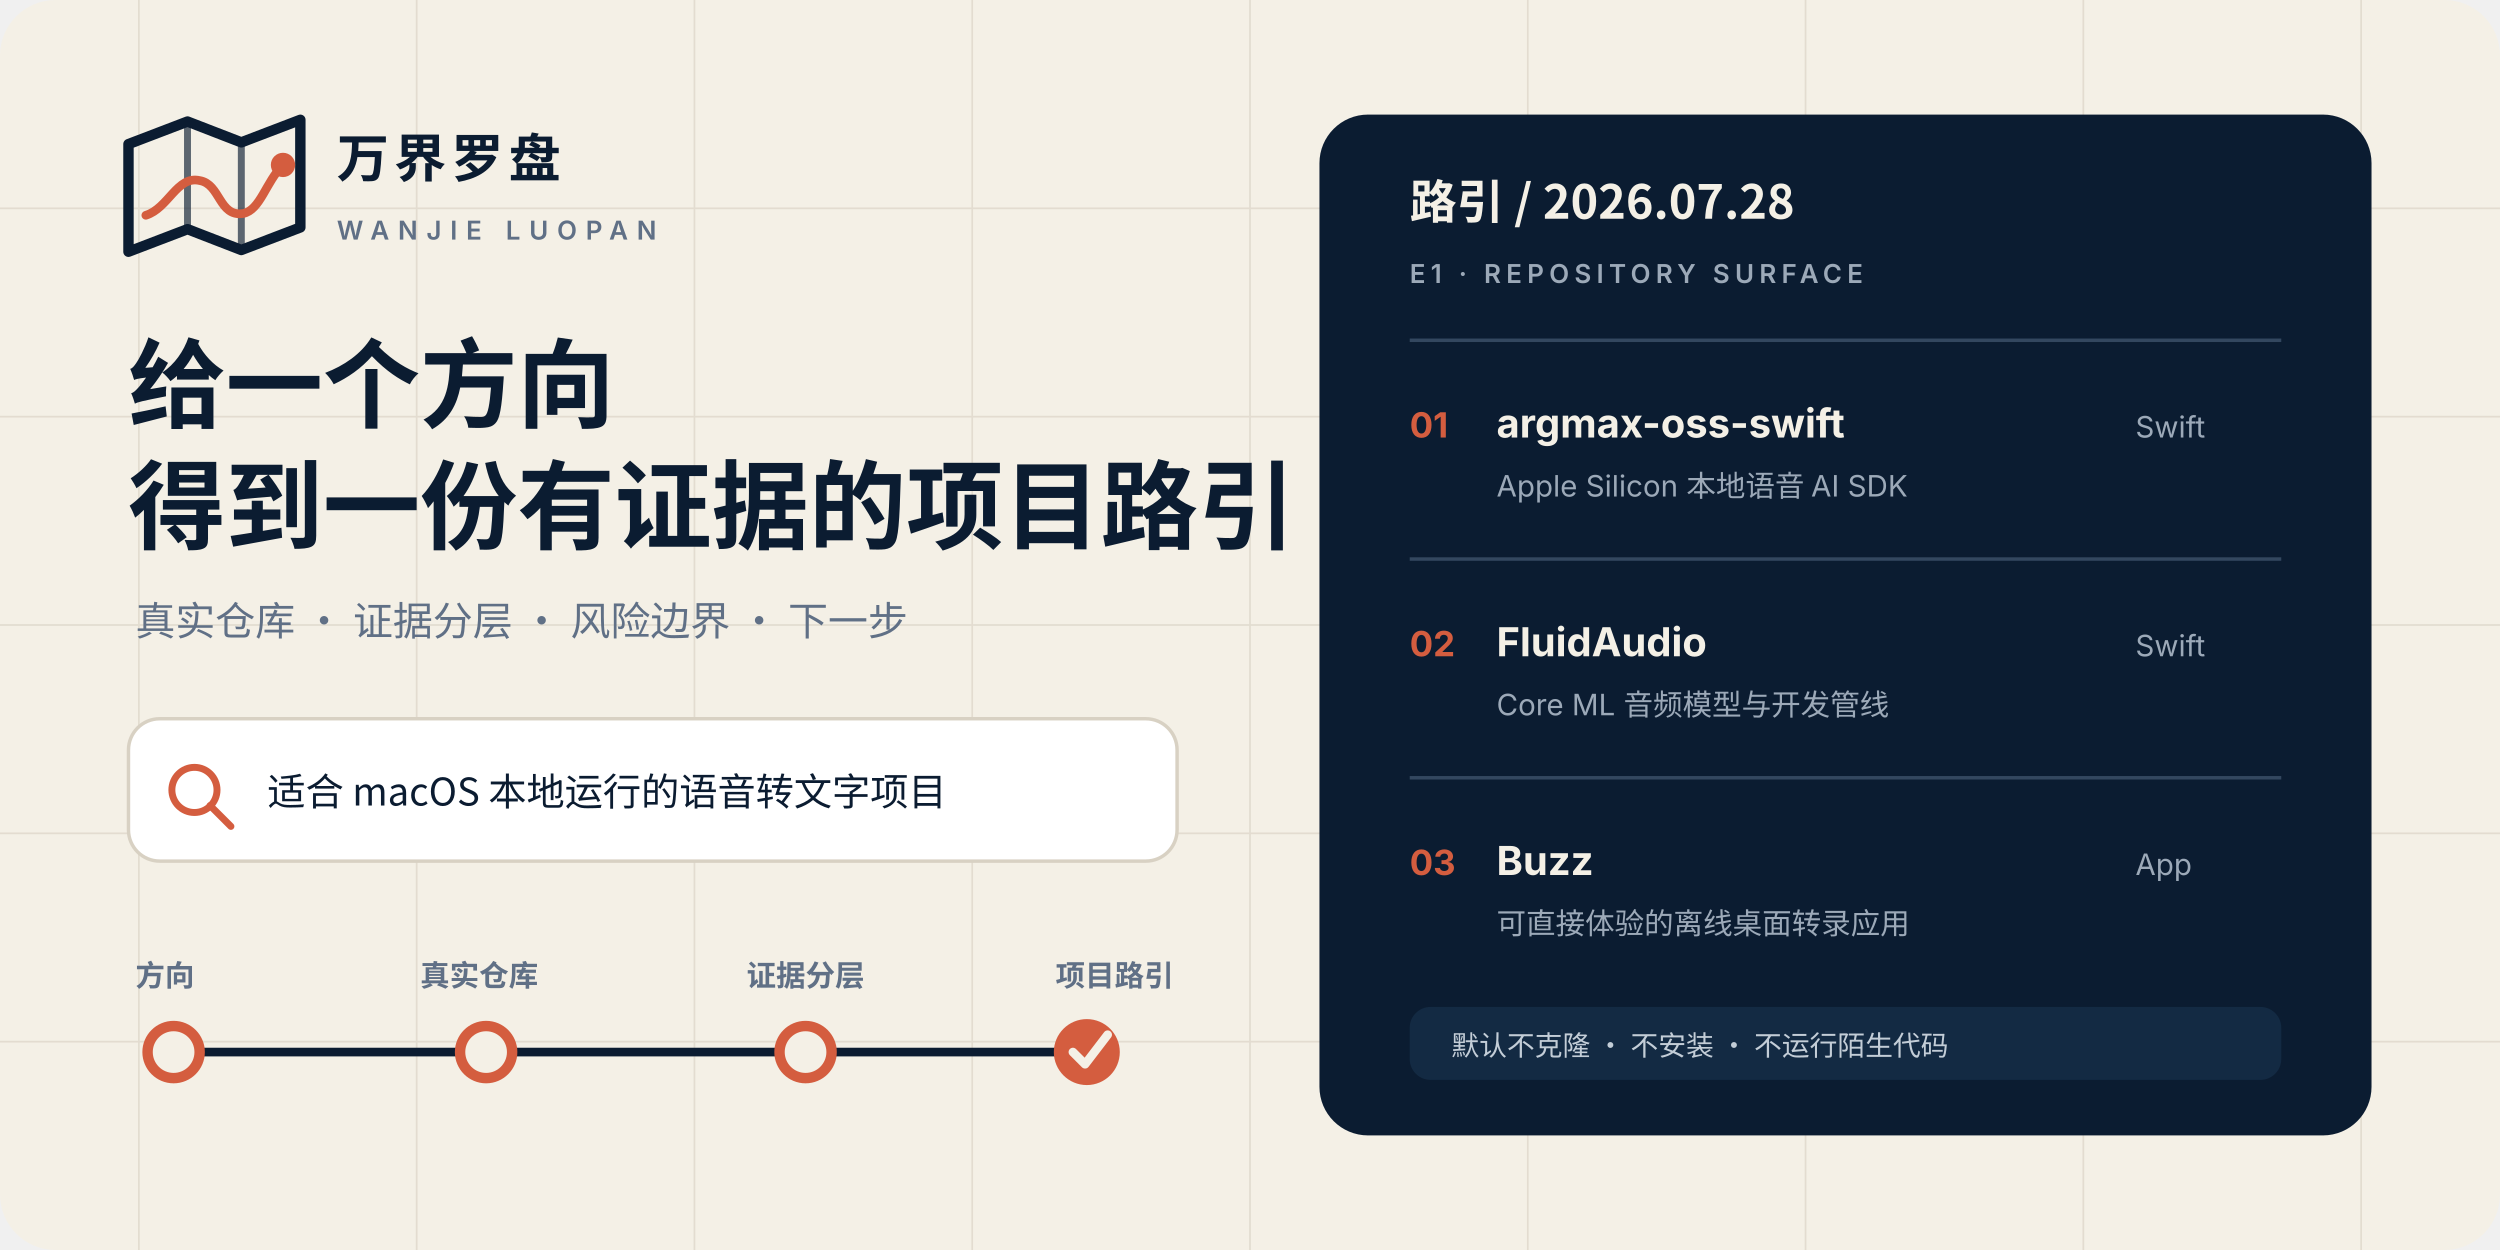
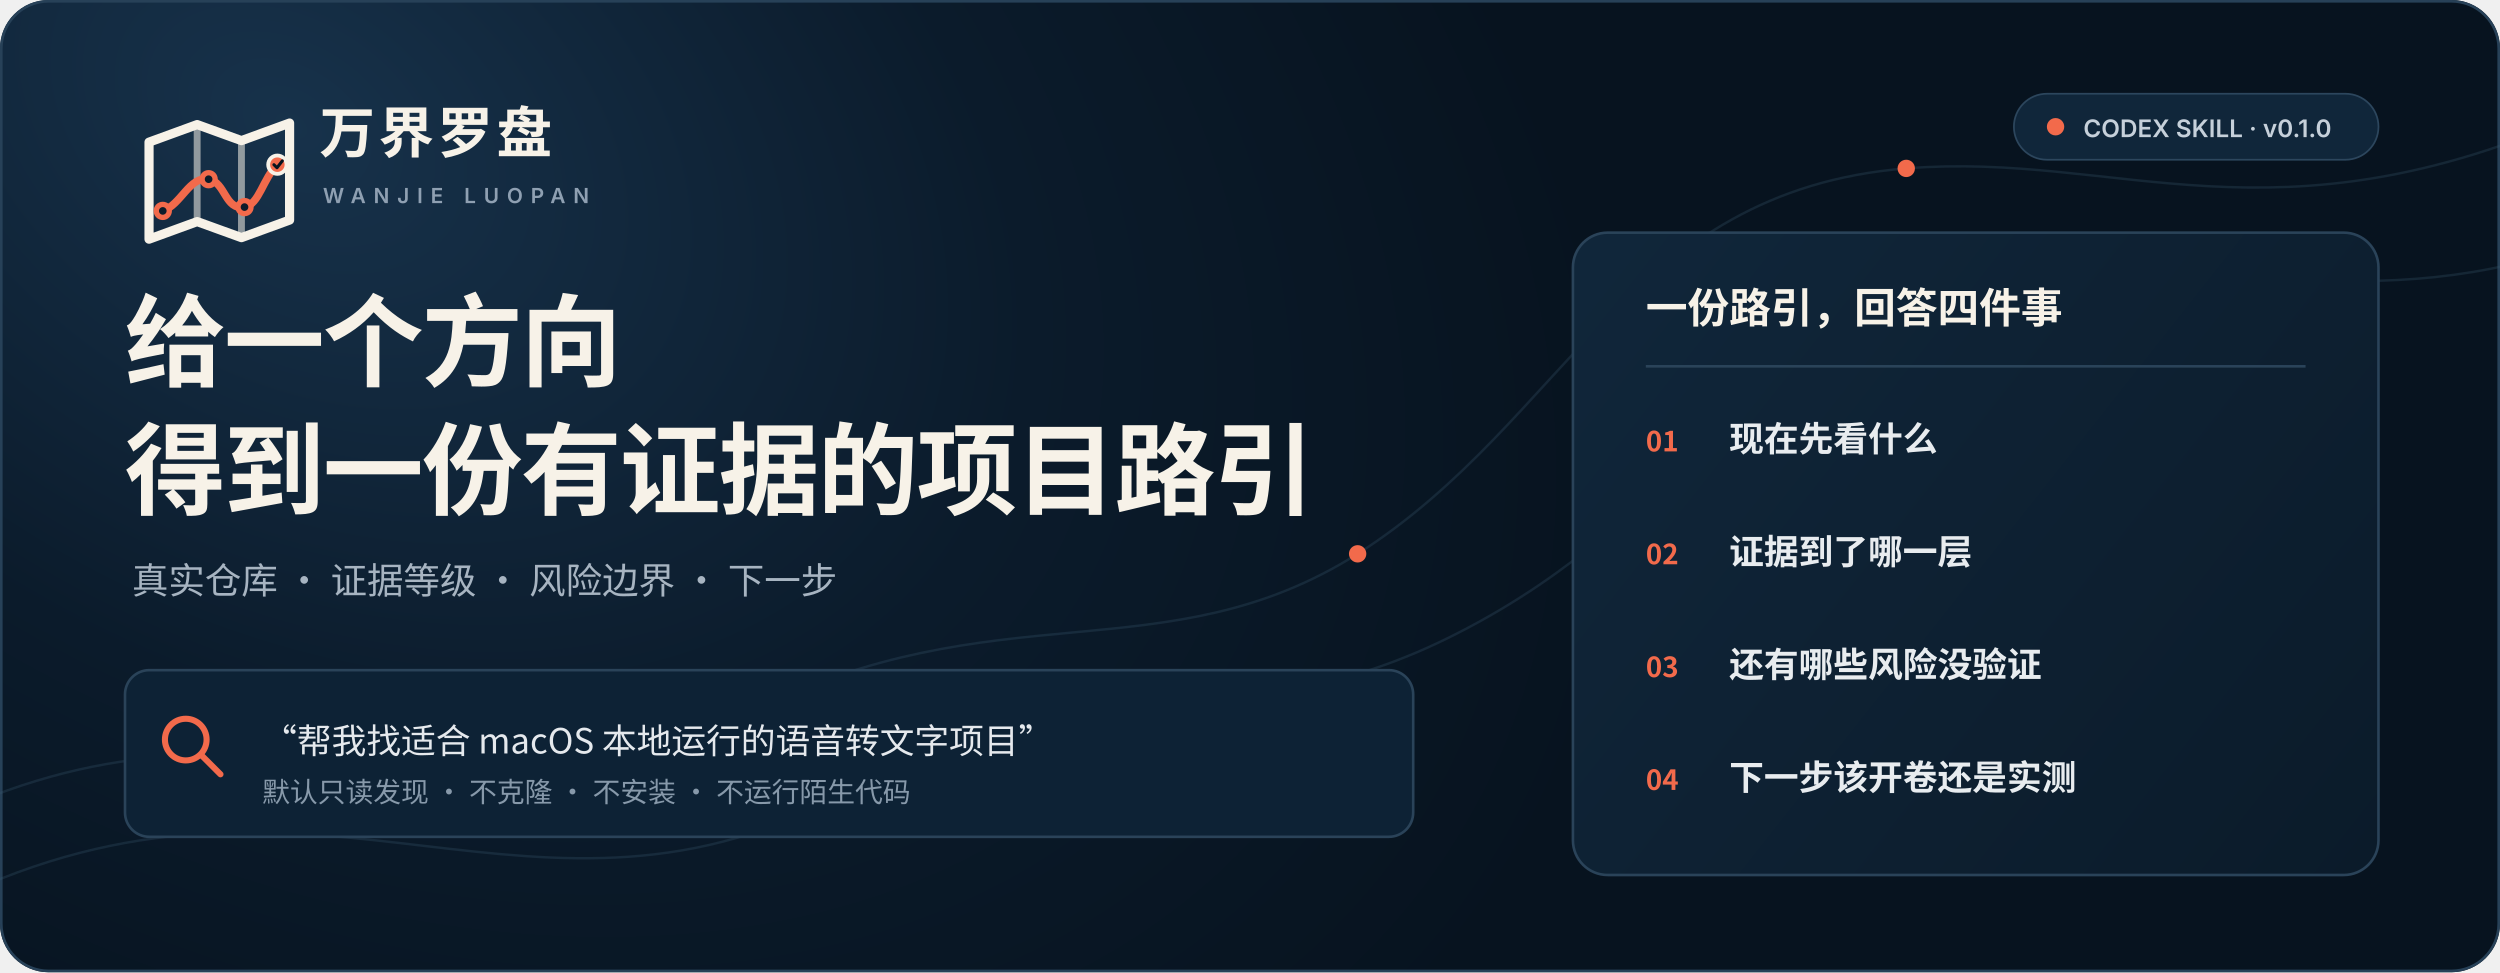
- <svg xmlns="http://www.w3.org/2000/svg" width="1440" height="720" viewBox="0 0 1440 720" role="img" aria-labelledby="title desc">
-   <rect width="1440" height="720" rx="32" fill="#F4F0E6" />
-   <g stroke="#D8D1C3" stroke-width="1" opacity=".62">
-     <path d="M80 0v720M240 0v720M400 0v720M560 0v720M720 0v720M880 0v720M1040 0v720M1200 0v720M1360 0v720" />
-     <path d="M0 120h1440M0 240h1440M0 360h1440M0 480h1440M0 600h1440" />
+ <svg xmlns="http://www.w3.org/2000/svg" width="1440" height="560" viewBox="0 0 1440 560" role="img" aria-labelledby="title desc">
+   <defs>
+     <radialGradient id="glow" cx="0" cy="0" r="1" gradientTransform="translate(170 72) rotate(31) scale(830 570)" gradientUnits="userSpaceOnUse">
+       <stop stop-color="#17324B" />
+       <stop offset=".55" stop-color="#0B1B2B" />
+       <stop offset="1" stop-color="#07131F" />
+     </radialGradient>
+     <linearGradient id="panel" x1="920" y1="146" x2="1368" y2="500" gradientUnits="userSpaceOnUse">
+       <stop stop-color="#10263A" />
+       <stop offset="1" stop-color="#0B1B2A" />
+     </linearGradient>
+   </defs>
+   <rect width="1440" height="560" rx="28" fill="url(#glow)" />
+   <rect x=".75" y=".75" width="1438.5" height="558.5" rx="27.25" fill="none" stroke="#274158" stroke-width="1.5" />
+   <g fill="none" stroke="#3A5870" stroke-width="1.4" opacity=".28">
+     <path d="M-40 474C156 378 252 500 431 411c143-72 240-22 351-92 121-77 155-209 316-222 123-10 211 48 390-32" />
+     <path d="M-18 514c203-92 328 40 506-58 141-77 222-25 351-91 138-70 170-178 303-203 117-22 213 24 340-20" />
  </g>
-   <g transform="translate(74 58)">
-     <path d="M0 25 34 12l31 12 34-13v62L65 86 34 74 0 87Z" fill="none" stroke="#0B1C31" stroke-width="6" stroke-linejoin="round" />
-     <path d="M34 12v62M65 24v62" stroke="#0B1C31" stroke-width="4" opacity=".65" />
-     <path d="M10 66c13-4 18-23 31-20 12 2 11 21 25 19 10-2 13-18 23-28" fill="none" stroke="#D45D3F" stroke-width="5" stroke-linecap="round" />
-     <circle cx="89" cy="37" r="7" fill="#D45D3F" />
+   <g fill="#F26A4B">
+     <circle cx="431" cy="411" r="5" />
+     <circle cx="782" cy="319" r="5" />
+     <circle cx="1098" cy="97" r="5" />
  </g>
-   <text x="194" y="102" fill="#0B1C31" font-family="PingFang SC, Noto Sans CJK SC, Microsoft YaHei, sans-serif" font-size="30" font-weight="700" letter-spacing="3">万界罗盘</text>
-   <text x="194" y="138" fill="#607086" font-family="Avenir Next, Inter, sans-serif" font-size="15" font-weight="600" letter-spacing="5">WANJIE LUOPAN</text>
-   <text x="74" y="242" fill="#0B1C31" font-family="PingFang SC, Noto Sans CJK SC, Microsoft YaHei, sans-serif" font-size="56" font-weight="750">给一个方向</text>
-   <text x="74" y="312" fill="#0B1C31" font-family="PingFang SC, Noto Sans CJK SC, Microsoft YaHei, sans-serif" font-size="56" font-weight="750">得到一份有证据的项目路引</text>
-   <text x="78" y="366" fill="#607086" font-family="PingFang SC, Noto Sans CJK SC, Microsoft YaHei, sans-serif" font-size="23">真实仓库 · 证据分层 · 风险边界 · 下一步</text>
-   <rect x="74" y="414" width="604" height="82" rx="18" fill="#FFFFFF" stroke="#D8D1C3" stroke-width="2" />
-   <circle cx="112" cy="455" r="13" fill="none" stroke="#D45D3F" stroke-width="4" />
-   <path d="m121 464 12 12" stroke="#D45D3F" stroke-width="4" stroke-linecap="round" />
-   <text x="154" y="464" fill="#0B1C31" font-family="PingFang SC, Noto Sans CJK SC, Microsoft YaHei, sans-serif" font-size="22">适合 macOS 本地运行的语音转文字项目</text>
+   <g transform="translate(70 48) scale(.22)" fill="none" stroke-linecap="round" stroke-linejoin="round">
+     <path d="M72 154 198 108l116 42 126-46v254l-126 46-116-42-126 46Z" stroke="#F7F2E8" stroke-width="24" />
+     <path d="M198 108v254M314 150v254" stroke="#F7F2E8" stroke-width="18" opacity=".55" />
+     <path d="M108 334c48-16 70-92 120-83 45 8 42 82 94 73 39-7 48-75 86-111" stroke="#F26A4B" stroke-width="20" />
+     <circle cx="108" cy="334" r="17" fill="#0C1C2B" stroke="#F26A4B" stroke-width="14" />
+     <circle cx="228" cy="251" r="17" fill="#0C1C2B" stroke="#F26A4B" stroke-width="14" />
+     <circle cx="322" cy="324" r="17" fill="#0C1C2B" stroke="#F26A4B" stroke-width="14" />
+     <circle cx="408" cy="213" r="24" fill="#F26A4B" stroke="#F7F2E8" stroke-width="10" />
+     <path d="m399 213 8 8 14-18" stroke="#07131F" stroke-width="8" />
+   </g>
+   <text x="184" y="88" fill="#F7F2E8" font-family="PingFang SC, Noto Sans CJK SC, Microsoft YaHei, sans-serif" font-size="32" font-weight="650" letter-spacing="2">万界罗盘</text>
+   <text x="186" y="117" fill="#8FA0B2" font-family="Avenir Next, Inter, sans-serif" font-size="12" font-weight="600" letter-spacing="4.5">WANJIE LUOPAN</text>
+   <rect x="1160" y="54" width="210" height="38" rx="19" fill="#10263A" stroke="#2C465D" />
+   <circle cx="1184" cy="73" r="5" fill="#F26A4B" />
+   <text x="1200" y="79" fill="#C6D0DA" font-family="Avenir Next, Inter, sans-serif" font-size="14" font-weight="600">CODEX SKILL · v0.1.0</text>
+   <text x="72" y="218" fill="#F7F2E8" font-family="PingFang SC, Noto Sans CJK SC, Microsoft YaHei, sans-serif" font-size="58" font-weight="650" letter-spacing="-1">给一个方向</text>
+   <text x="72" y="292" fill="#F7F2E8" font-family="PingFang SC, Noto Sans CJK SC, Microsoft YaHei, sans-serif" font-size="58" font-weight="650" letter-spacing="-1">得到一份有证据的项目路引</text>
+   <text x="76" y="342" fill="#A7B4C1" font-family="PingFang SC, Noto Sans CJK SC, Microsoft YaHei, sans-serif" font-size="21">真实仓库 · 证据等级 · 风险边界 · 下一步</text>
+   <rect x="72" y="386" width="742" height="96" rx="14" fill="#0D2235" stroke="#2A4359" stroke-width="1.5" />
+   <circle cx="107" cy="426" r="12" fill="none" stroke="#F26A4B" stroke-width="3.5" />
+   <path d="m116 435 11 11" stroke="#F26A4B" stroke-width="3.5" stroke-linecap="round" />
+   <text x="151" y="434" fill="#E5E9ED" font-family="PingFang SC, Noto Sans CJK SC, Microsoft YaHei, sans-serif" font-size="20">“帮我找适合 macOS 本地运行的语音转文字项目”</text>
+   <text x="151" y="462" fill="#8799AA" font-family="PingFang SC, Noto Sans CJK SC, Microsoft YaHei, sans-serif" font-size="16">默认只读发现 · 不克隆 · 不安装 · 不运行陌生代码</text>
+   <rect x="906" y="134" width="464" height="370" rx="20" fill="url(#panel)" stroke="#2A4359" stroke-width="1.5" />
+   <text x="948" y="186" fill="#F7F2E8" font-family="PingFang SC, Noto Sans CJK SC, Microsoft YaHei, sans-serif" font-size="24" font-weight="650">一份路引，回答四件事</text>
+   <path d="M948 211h380" stroke="#2A4359" stroke-width="1.5" />
  <g font-family="PingFang SC, Noto Sans CJK SC, Microsoft YaHei, sans-serif">
-     <text x="78" y="568" fill="#607086" font-size="17" font-weight="600">方向</text>
-     <text x="242" y="568" fill="#607086" font-size="17" font-weight="600">真实仓库</text>
-     <text x="430" y="568" fill="#607086" font-size="17" font-weight="600">证据分层</text>
-     <text x="608" y="568" fill="#607086" font-size="17" font-weight="600">项目路引</text>
+     <text x="948" y="260" fill="#F26A4B" font-size="16" font-weight="700">01</text>
+     <text x="996" y="260" fill="#E8ECEF" font-size="20" font-weight="600">现在先看什么</text>
+     <text x="948" y="325" fill="#F26A4B" font-size="16" font-weight="700">02</text>
+     <text x="996" y="325" fill="#E8ECEF" font-size="20" font-weight="600">证据到了哪一层</text>
+     <text x="948" y="390" fill="#F26A4B" font-size="16" font-weight="700">03</text>
+     <text x="996" y="390" fill="#E8ECEF" font-size="20" font-weight="600">还有哪些风险没验证</text>
+     <text x="948" y="455" fill="#F26A4B" font-size="16" font-weight="700">04</text>
+     <text x="996" y="455" fill="#E8ECEF" font-size="20" font-weight="600">下一步该开卷还是实测</text>
  </g>
-   <path d="M100 606h526" stroke="#0B1C31" stroke-width="5" stroke-linecap="round" />
-   <g fill="#F4F0E6" stroke="#D45D3F" stroke-width="6">
-     <circle cx="100" cy="606" r="15" />
-     <circle cx="280" cy="606" r="15" />
-     <circle cx="464" cy="606" r="15" />
-   </g>
-   <circle cx="626" cy="606" r="19" fill="#D45D3F" />
-   <path d="m618 606 7 7 13-17" fill="none" stroke="#F4F0E6" stroke-width="5" stroke-linecap="round" stroke-linejoin="round" />
-   <rect x="760" y="66" width="606" height="588" rx="28" fill="#0B1C31" />
-   <text x="812" y="126" fill="#F4F0E6" font-family="PingFang SC, Noto Sans CJK SC, Microsoft YaHei, sans-serif" font-size="27" font-weight="700">路引 / 2026.07.28</text>
-   <text x="812" y="163" fill="#9CA9B8" font-family="Avenir Next, Inter, sans-serif" font-size="15" font-weight="600" letter-spacing="3">E1 · REPOSITORY SURFACE</text>
-   <path d="M812 196h502" stroke="#33475F" stroke-width="2" />
-   <g font-family="Avenir Next, Inter, PingFang SC, sans-serif">
-     <text x="812" y="252" fill="#D45D3F" font-size="20" font-weight="700">01</text>
-     <text x="862" y="252" fill="#F4F0E6" font-size="23" font-weight="650">argmax-oss-swift</text>
-     <text x="1230" y="252" fill="#9CA9B8" font-size="17">Swift</text>
-     <text x="862" y="286" fill="#9CA9B8" font-size="17">Apple Silicon 本地语音 AI SDK</text>
-     <path d="M812 322h502" stroke="#33475F" stroke-width="2" />
-     <text x="812" y="378" fill="#D45D3F" font-size="20" font-weight="700">02</text>
-     <text x="862" y="378" fill="#F4F0E6" font-size="23" font-weight="650">FluidAudio</text>
-     <text x="1230" y="378" fill="#9CA9B8" font-size="17">Swift</text>
-     <text x="862" y="412" fill="#9CA9B8" font-size="17">Core ML 音频模型与开发管线</text>
-     <path d="M812 448h502" stroke="#33475F" stroke-width="2" />
-     <text x="812" y="504" fill="#D45D3F" font-size="20" font-weight="700">03</text>
-     <text x="862" y="504" fill="#F4F0E6" font-size="23" font-weight="650">Buzz</text>
-     <text x="1230" y="504" fill="#9CA9B8" font-size="17">App</text>
-     <text x="862" y="538" fill="#9CA9B8" font-size="17">可直接体验的离线桌面转录应用</text>
-   </g>
-   <rect x="812" y="580" width="502" height="42" rx="12" fill="#132A43" />
-   <text x="836" y="608" fill="#C3CDD7" font-family="PingFang SC, Noto Sans CJK SC, Microsoft YaHei, sans-serif" font-size="16">默认不克隆 · 不安装 · 不运行陌生代码</text>
</svg>
